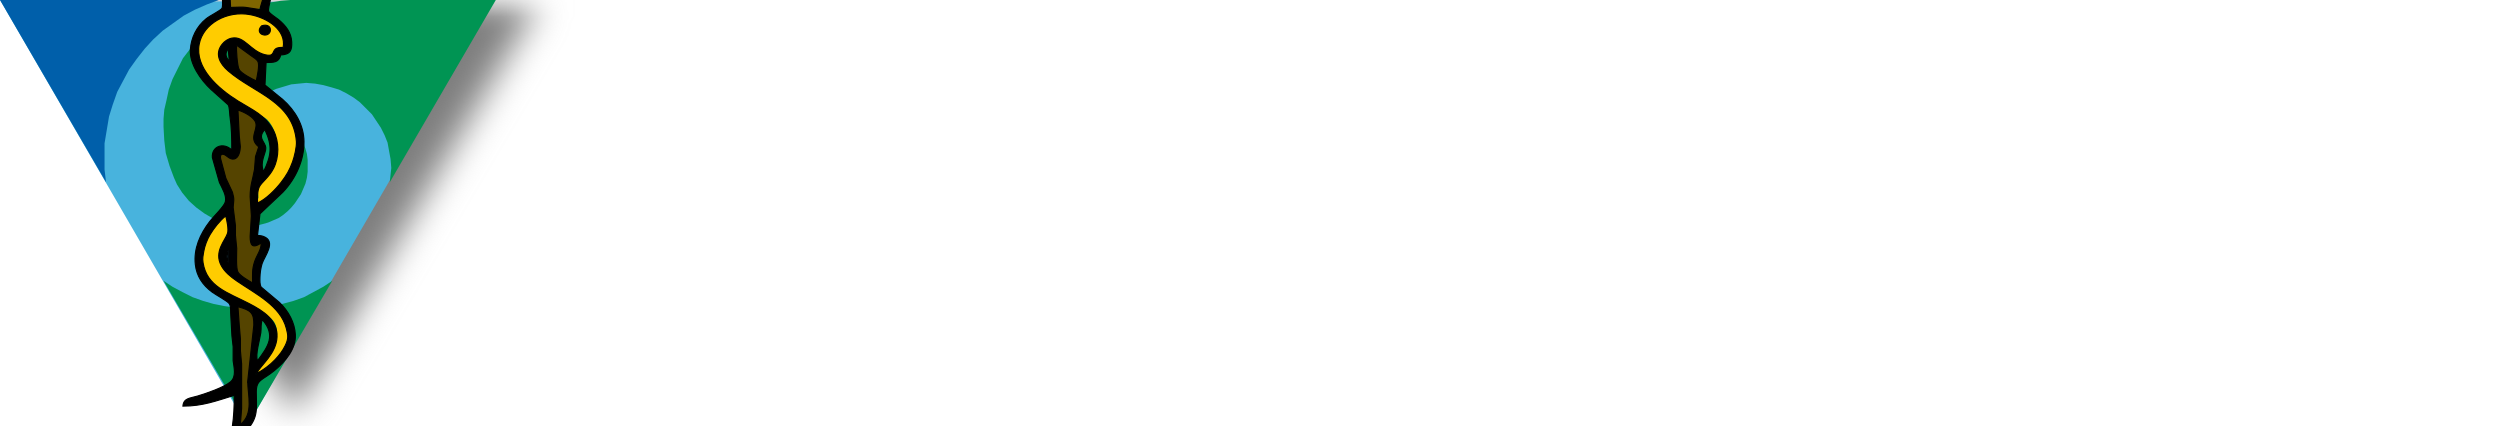
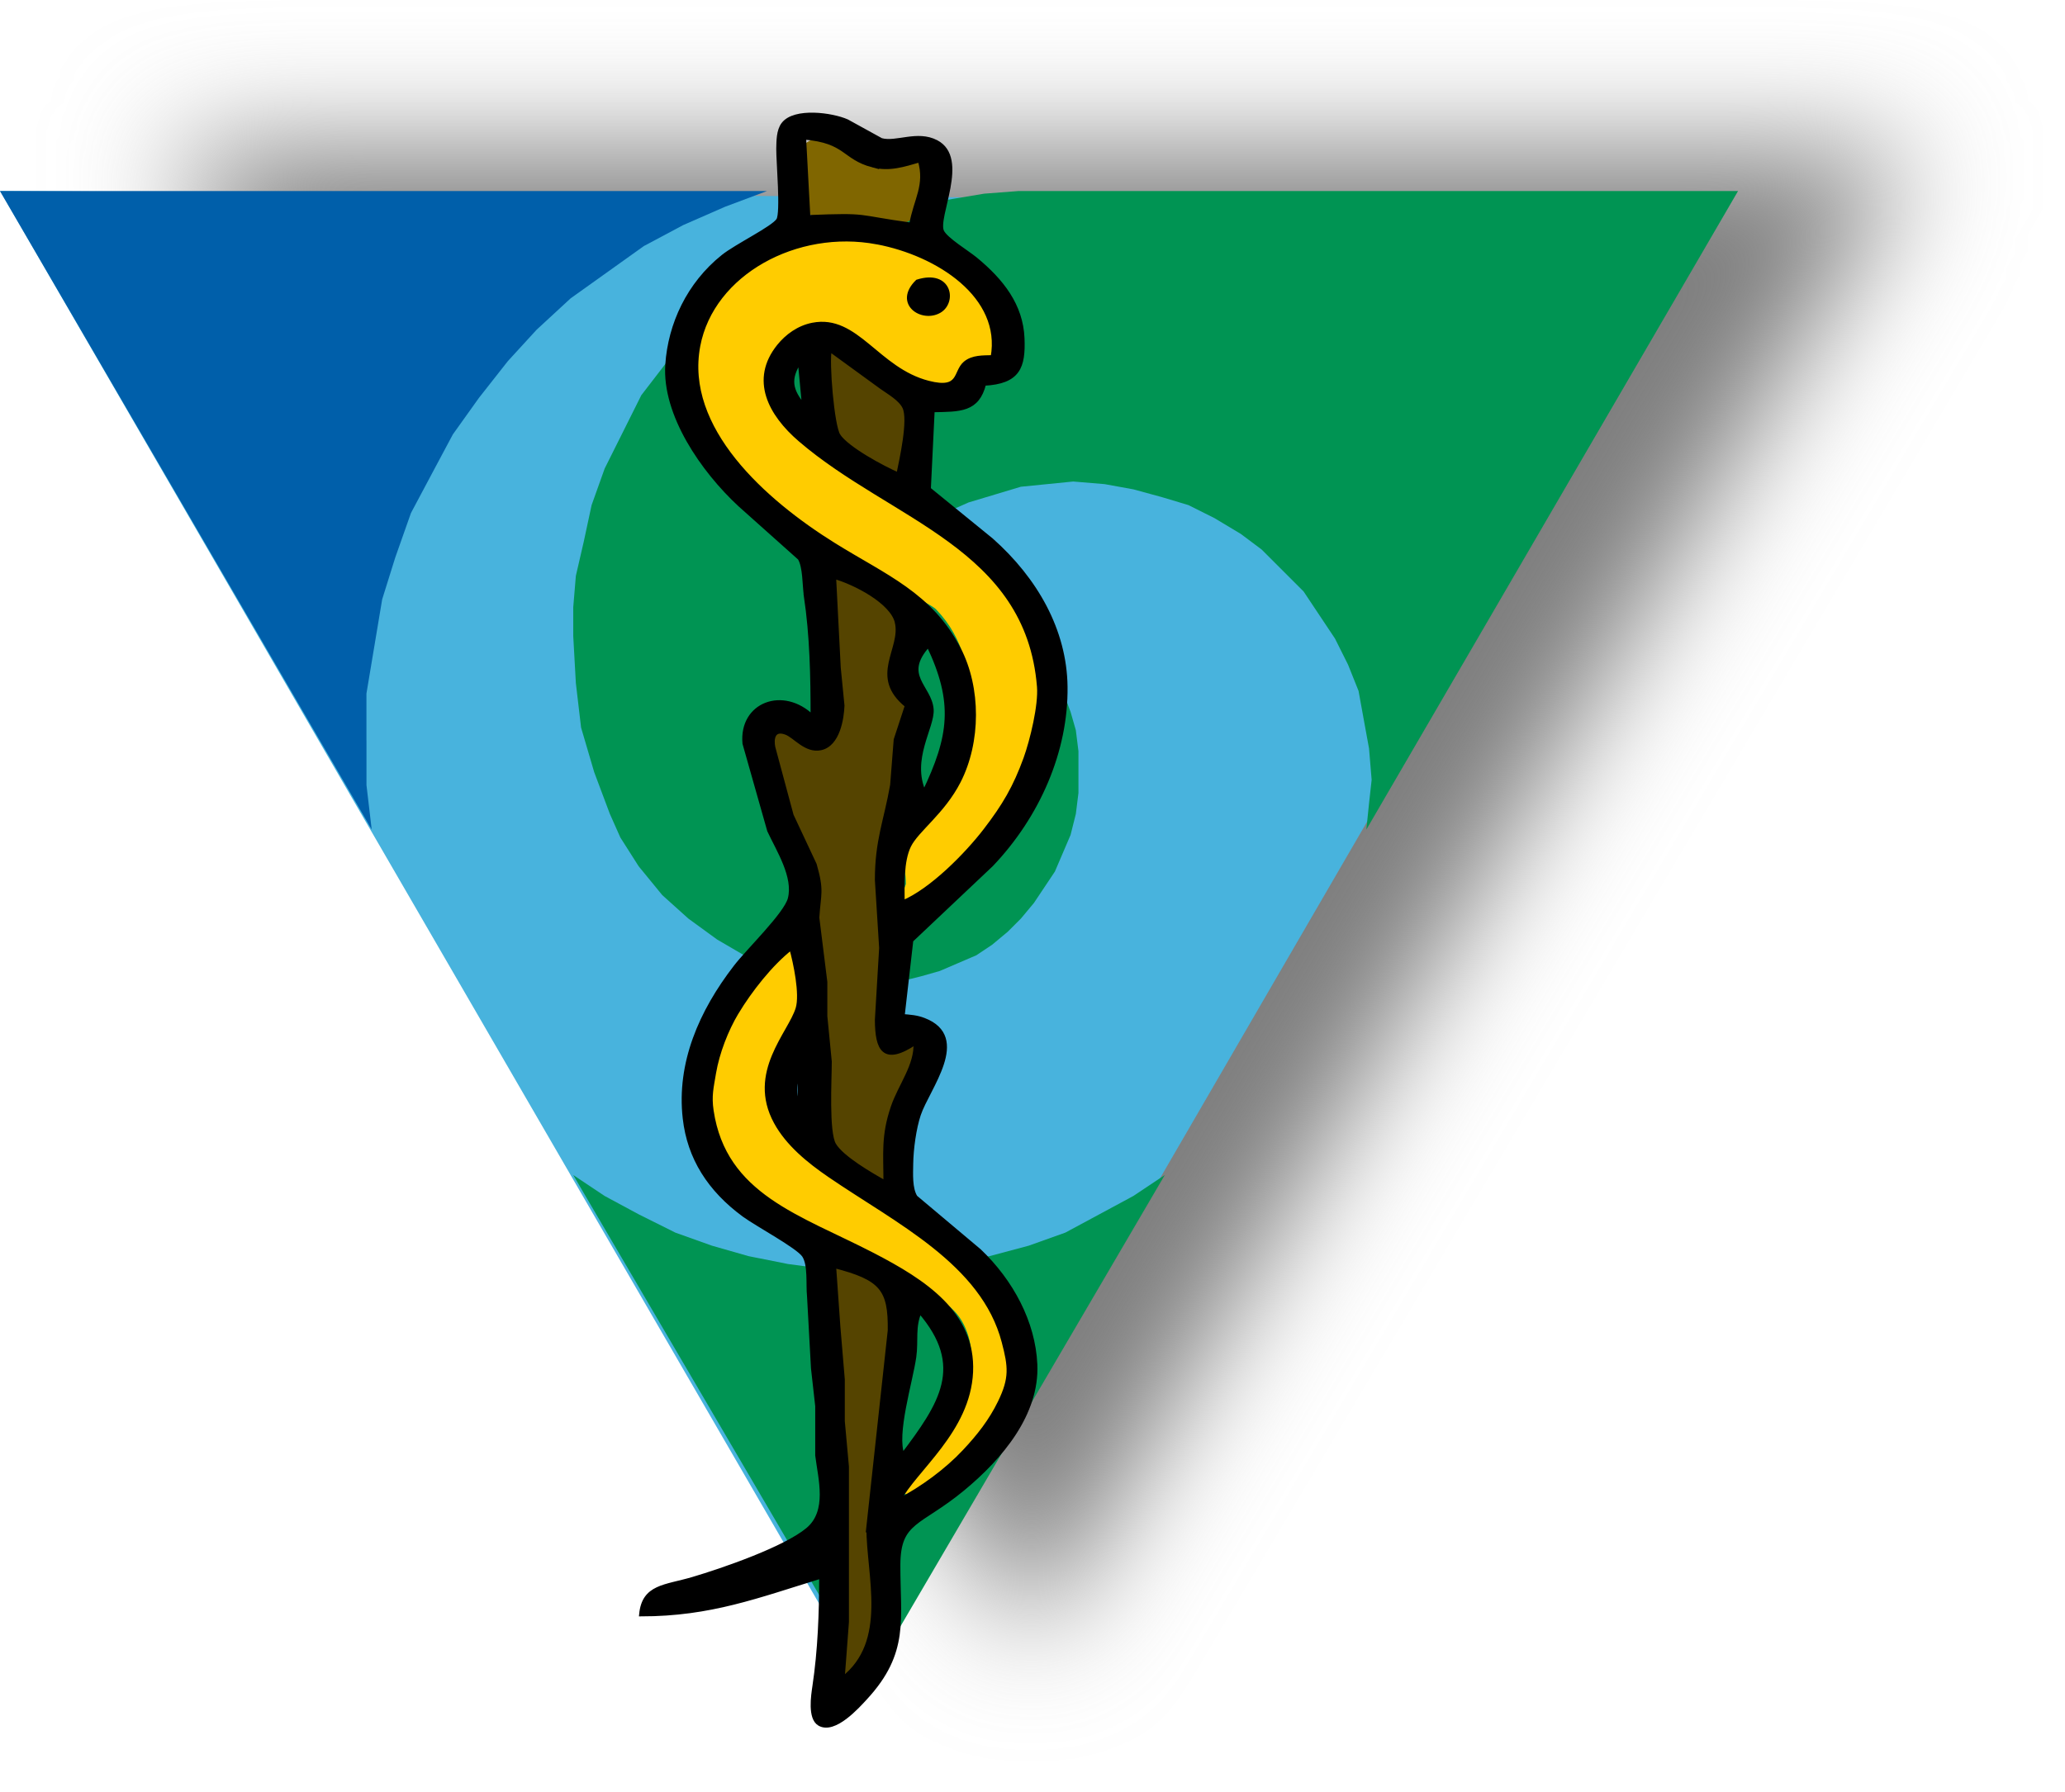
- <svg xmlns="http://www.w3.org/2000/svg" version="1.0" width="295.275mm" height="50.271mm" id="svg2" viewBox="0 0 295.275 50.271">
+ <svg xmlns="http://www.w3.org/2000/svg" version="1.0" width="69.578mm" height="60.392mm" id="svg2" viewBox="0 0 69.578 60.392">
  <defs id="defs4">
    <pattern id="WMFhbasepattern" patternUnits="userSpaceOnUse" width="6" height="6" x="0" y="0" />
    <filter style="color-interpolation-filters:sRGB" id="filter5317" x="-0.086" width="1.171" y="-0.1" height="1.201">
      <feGaussianBlur stdDeviation="2.104" id="feGaussianBlur5319" />
    </filter>
  </defs>
-   <path style="fill:#7e7e7e;fill-opacity:1;fill-rule:evenodd;stroke:none;stroke-width:0.282px;stroke-linecap:butt;stroke-linejoin:miter;stroke-opacity:1;filter:url(#filter5317)" d="M 5.545,-1.39 34.736,48.904 64.529,-1.39 Z" id="path5307" />
-   <g id="g5349">
+   <path style="fill:#7e7e7e;fill-opacity:1;fill-rule:evenodd;stroke:none;stroke-width:0.282px;stroke-linecap:butt;stroke-linejoin:miter;stroke-opacity:1;filter:url(#filter5317)" d="M 5.545,5.049 34.736,55.343 64.529,5.049 Z" id="path5307" />
+   <g id="g5349" transform="translate(0,6.439081)">
    <path id="path5152" d="M 58.176,0.382 8.8262087e-4,-0.003 29.181,50.335 Z" style="fill:#48b3dd;fill-opacity:1;fill-rule:evenodd;stroke:none;stroke-width:0.282px;stroke-linecap:butt;stroke-linejoin:miter;stroke-opacity:1" />
    <path id="path7" d="m 12.347,18.521 0,0 0,-1.587 0.265,-1.587 0.265,-1.587 0.441,-1.411 0.529,-1.499 L 14.552,9.525 15.258,8.202 16.14,6.967 17.11,5.733 18.08,4.674 19.226,3.616 20.461,2.734 21.696,1.852 23.019,1.147 24.43,0.529 25.841,0 0,0 l 12.524,21.519 0,0 -0.176,-1.499 0,-1.499 0,0 0,0 z" style="fill:#005faa;fill-opacity:1;fill-rule:nonzero;stroke:none" />
    <path id="path9" d="m 29.281,36.424 0,0 -1.411,-0.088 -1.323,-0.176 -1.323,-0.264 -1.235,-0.353 -1.235,-0.441 -1.235,-0.617 -1.147,-0.618 -1.058,-0.706 9.966,17.021 9.966,-17.021 0,0 -1.058,0.706 -1.146,0.618 -1.146,0.617 -1.235,0.441 -1.323,0.353 -1.323,0.264 -1.323,0.176 -1.411,0.088 0,0 0,0 z" style="fill:#009453;fill-opacity:1;fill-rule:nonzero;stroke:none" />
    <path id="path11" d="m 35.543,0 -1.235,0 -1.146,0.088 -1.058,0.176 -1.058,0.176 -0.97,0.265 -0.882,0.265 -0.882,0.353 -0.882,0.353 -0.794,0.441 -0.706,0.353 -1.323,0.97 -1.147,1.147 -0.97,1.147 -0.882,1.147 -0.617,1.235 -0.617,1.235 -0.441,1.235 -0.265,1.235 -0.265,1.147 -0.088,1.058 0,0.97 0,0 0.088,1.587 0.176,1.499 0.441,1.499 0.529,1.411 0,0 0.353,0.794 0,0 0.617,0.97 0.794,0.97 0.882,0.794 0.97,0.706 1.058,0.617 1.147,0.441 1.235,0.265 1.323,0.176 0,0 0,0 0,0 0,0 0,0 0,0 0,0 0.353,0 0,0 0.353,0 0,0 0.706,-0.088 0.706,-0.176 0.618,-0.176 0.617,-0.265 0.617,-0.265 0.529,-0.353 0.529,-0.441 0.441,-0.441 0.441,-0.529 0.353,-0.529 0.353,-0.529 0.264,-0.617 0.264,-0.617 0.177,-0.706 0.088,-0.706 0,-0.617 0,0 0,-0.794 -0.088,-0.706 -0.177,-0.617 -0.264,-0.706 -0.264,-0.617 -0.353,-0.529 -0.441,-0.529 -0.441,-0.529 -0.529,-0.441 -0.529,-0.441 -0.617,-0.353 -0.617,-0.265 L 31.397,12.876 30.692,12.7 l -0.706,-0.088 -0.706,-0.088 0,0 0.441,-0.353 0,0 0.618,-0.529 0.794,-0.441 0.706,-0.353 0.794,-0.353 0.882,-0.265 0.882,-0.265 0.882,-0.088 0.882,-0.088 0,0 1.058,0.088 0.97,0.176 0.97,0.265 0.882,0.265 0.882,0.441 0.882,0.529 0.706,0.529 0.706,0.706 0.706,0.706 0.529,0.794 0.529,0.794 0.441,0.882 0.353,0.882 0.176,0.97 0.177,0.97 0.088,1.058 0,0 -0.088,0.794 L 46.038,21.519 58.561,0 l 0,0 m 0,0 0,0 0,0 -23.019,0 0,0" style="fill:#009453;fill-opacity:1;fill-rule:nonzero;stroke:none" />
  </g>
-   <g id="g5340">
+   <g id="g5340" transform="translate(0,6.439081)">
    <path id="path5009" d="m 30.523,23.356 c 0,-0.701 -0.328,-1.373 0.37,-2.146 1.846,-2.043 2.496,-5.191 0.654,-7.105 -0.316,-0.329 -2.563,-1.173 -3.7,-1.877 -2.373,-1.469 -3.573,-2.786 -4.191,-4.118 -0.596,-1.285 -0.543,-3.61 0.221,-4.664 1.687,-2.328 6.429,-2.965 8.698,-0.915 0.397,0.359 1.24,1.786 1.344,2.163 0.247,0.888 -0.04,0.985 -0.634,1.104 -0.312,0.062 -0.631,0.313 -0.7,0.531 -0.076,0.24 -0.741,0.484 -1.036,0.484 -0.552,0 -1.026,-0.246 -2.39,-1.249 C 27.625,4.433 27.028,4.133 26.341,5.461 c -0.815,1.577 0.039,2.504 3.964,4.943 4.234,2.631 5.443,5.614 4.541,8.704 -0.157,0.537 -0.73,1.869 -0.987,2.314 -0.507,0.878 -1.459,2.505 -2.43,2.442 l -1.259,0.47 0.353,-0.979 z" style="opacity:1;fill:#ffcc00;fill-opacity:1;fill-rule:nonzero;stroke:none;stroke-width:0.7;stroke-miterlimit:4;stroke-dasharray:none;stroke-opacity:1" />
    <path id="path5011" d="m 31.091,42.569 c 1.329,-1.439 2.045,-3.004 1.396,-4.343 -0.465,-0.96 -1.493,-1.206 -4.18,-2.571 -2.567,-1.304 -4.203,-2.693 -4.579,-3.986 -0.456,-1.568 0.111,-3.825 1.502,-5.438 0.363,-0.421 1.909,-1.425 1.824,-0.193 0.348,0.215 0.156,1.792 -0.375,2.801 -0.596,1.132 -0.431,1.493 -0.052,2.364 0.377,0.867 1.15,1.583 3.474,3.16 2.522,1.712 3.193,2.561 3.761,3.769 0.764,1.624 0.178,3.241 -1.318,4.841 -0.942,1.007 -3.39,1.695 -1.452,-0.404 z" style="opacity:1;fill:#ffcc00;fill-opacity:1;fill-rule:nonzero;stroke:none;stroke-width:0.7;stroke-miterlimit:4;stroke-dasharray:none;stroke-opacity:1" />
    <path id="path5032" d="m 28.259,42.334 c -0.11,-3.398 -0.321,-6.366 -0.253,-6.451 0.068,-0.086 1.723,0.739 2.026,1.042 0.482,0.482 0.032,8.165 -0.306,11.678 -0.213,2.209 -1.895,1.462 -1.943,2.433 -0.048,0.971 0.586,-3.542 0.476,-6.94 z" style="opacity:1;fill:#554400;fill-opacity:1;fill-rule:nonzero;stroke:none;stroke-width:0.7;stroke-miterlimit:4;stroke-dasharray:none;stroke-opacity:1" />
    <path id="path5034" d="m 28.137,32.701 c -0.558,-0.411 -0.517,-1.689 -0.955,-8.084 -0.076,-1.103 -0.29,-2.353 -0.478,-2.707 -0.187,-0.353 -0.797,-1.649 -0.997,-2.377 -0.351,-1.281 0.604,-1.552 1.403,-1.351 1.192,0.299 1.264,-0.424 0.977,-2.746 l -0.382,-3.095 2.422,1.378 c 0.987,0.561 0.6,0.754 0.138,10.285 -0.233,4.814 -0.594,4.732 -0.024,4.732 0.452,0 1.417,-0.192 1.222,0.261 -0.146,0.34 -1.074,3.46 -1.192,4.174 -0.185,1.123 -1.638,-0.105 -2.134,-0.471 z" style="opacity:1;fill:#554400;fill-opacity:1;fill-rule:nonzero;stroke:none;stroke-width:0.7;stroke-miterlimit:4;stroke-dasharray:none;stroke-opacity:1" />
    <path id="path5036" d="m 28.847,1.213 c -1.401,-0.101 -2.147,-0.589 -2.147,-1.559 0,-1.199 0.633,-1.862 1.995,-1.158 0.561,0.29 1.796,0.432 2.1,0.315 0.334,-0.128 0.432,0.976 0.429,1.266 -0.01,0.909 -0.882,1.244 -2.377,1.135 z" style="opacity:1;fill:#806600;fill-opacity:1;fill-rule:nonzero;stroke:none;stroke-width:0.7;stroke-miterlimit:4;stroke-dasharray:none;stroke-opacity:1" />
    <path id="path5038" d="M 28.434,8.885 C 28.09,8.504 27.295,7.267 27.645,6.877 L 27.818,5.191 c 0.549,0.527 1.701,0.088 2.645,1.406 0.507,0.708 0.352,2.344 0.224,2.831 -0.234,0.896 -1.474,0.318 -2.253,-0.543 z" style="opacity:1;fill:#554400;fill-opacity:1;fill-rule:nonzero;stroke:none;stroke-width:0.7;stroke-miterlimit:4;stroke-dasharray:none;stroke-opacity:1" />
    <path style="fill:#000000;stroke:#000000;stroke-width:0.136" id="Markering-3" d="m 27.153,13.639 c -0.053,-0.362 -0.032,-0.974 -0.208,-1.265 0,0 -2.013,-1.798 -2.013,-1.798 -1.258,-1.164 -2.558,-3.051 -2.448,-4.722 0.09,-1.363 0.722,-2.722 1.877,-3.645 0.453,-0.364 1.685,-0.957 1.862,-1.232 0.153,-0.246 -0.003,-1.959 0,-2.398 0.007,-0.262 -0.001,-0.615 0.172,-0.838 0.38,-0.488 1.631,-0.32 2.142,-0.094 0,0 1.155,0.636 1.155,0.636 0.51,0.14 1.213,-0.271 1.856,0.064 1.067,0.556 -0.04,2.535 0.195,3.018 0.131,0.267 0.843,0.696 1.126,0.928 0.89,0.734 1.537,1.562 1.583,2.669 0.039,0.965 -0.136,1.47 -1.294,1.531 -0.224,0.901 -0.81,0.875 -1.733,0.893 0,0 -0.129,2.658 -0.129,2.658 0,0 2.109,1.717 2.109,1.717 1.495,1.327 2.473,3.05 2.497,4.941 0.027,2.161 -0.924,4.347 -2.496,5.998 0,0 -2.701,2.552 -2.701,2.552 0,0 -0.292,2.552 -0.292,2.552 0.261,0.024 0.468,0.033 0.716,0.129 1.547,0.592 0.129,2.297 -0.17,3.189 -0.157,0.47 -0.25,1.166 -0.257,1.659 -0.004,0.334 -0.038,0.833 0.147,1.127 0,0 2.15,1.808 2.15,1.808 1.079,1.027 1.823,2.412 1.885,3.829 0.074,1.653 -1.142,3.122 -2.449,4.2 -1.454,1.202 -2.163,1.046 -2.166,2.564 -0.004,1.826 0.308,2.935 -1.101,4.467 -0.267,0.291 -1.053,1.175 -1.557,0.883 -0.337,-0.195 -0.215,-0.964 -0.17,-1.266 0.182,-1.215 0.228,-2.475 0.228,-3.701 -2.145,0.657 -3.725,1.275 -6.066,1.276 0.09,-0.955 0.807,-0.918 1.733,-1.191 1.036,-0.306 3.114,-1.026 3.878,-1.665 0.738,-0.616 0.42,-1.711 0.322,-2.504 0,0 0,-1.659 0,-1.659 0,0 -0.143,-1.276 -0.143,-1.276 0,0 -0.133,-2.425 -0.133,-2.425 -0.043,-0.394 0.039,-1.058 -0.172,-1.377 -0.201,-0.302 -1.583,-1.043 -2.019,-1.362 -1.164,-0.855 -1.847,-1.927 -1.997,-3.259 -0.211,-1.858 0.543,-3.59 1.713,-5.105 0.436,-0.565 1.694,-1.775 1.828,-2.297 0.189,-0.741 -0.386,-1.634 -0.696,-2.297 0,0 -0.832,-2.935 -0.832,-2.935 -0.121,-1.322 1.3,-1.867 2.295,-0.893 0,-1.359 -0.026,-2.736 -0.228,-4.084 z m 2.25,-14.504 c -0.989,-0.263 -0.872,-0.818 -2.311,-0.938 0,0 0.144,2.68 0.144,2.68 2.111,-0.084 1.527,-0.008 3.466,0.255 0.147,-0.842 0.54,-1.32 0.289,-2.17 -0.533,0.153 -1.024,0.322 -1.589,0.172 z m 0.144,2.593 c -2.698,-0.509 -5.555,1.034 -6.02,3.488 -0.527,2.792 2.215,5.24 4.575,6.708 1.723,1.072 3.251,1.669 4.203,3.502 0.686,1.321 0.677,3.142 0,4.467 -0.537,1.048 -1.412,1.637 -1.674,2.17 -0.257,0.523 -0.218,1.344 -0.218,1.914 0.979,-0.41 2.166,-1.626 2.78,-2.425 0.647,-0.84 1.008,-1.46 1.359,-2.425 0.221,-0.613 0.507,-1.797 0.456,-2.425 C 34.628,11.982 30.061,11.047 26.961,8.384 25.948,7.515 25.332,6.359 26.241,5.227 26.516,4.886 26.909,4.597 27.381,4.505 c 1.486,-0.29 2.175,1.514 3.899,1.956 1.111,0.286 0.885,-0.36 1.241,-0.66 0.254,-0.213 0.604,-0.193 0.926,-0.203 0.365,-2.057 -1.843,-3.483 -3.899,-3.871 z m 2.104,2.315 c -0.583,0.337 -1.489,-0.26 -0.742,-0.993 1.101,-0.348 1.267,0.69 0.742,0.993 z M 28.25,8.24 C 28.542,8.682 29.736,9.324 30.269,9.555 30.37,9.06 30.677,7.708 30.472,7.284 30.336,7.002 29.956,6.793 29.692,6.604 c 0,0 -1.733,-1.261 -1.733,-1.261 -0.097,0.401 0.081,2.578 0.292,2.897 z M 27.092,7.258 c 0,0 -0.144,-1.531 -0.144,-1.531 -0.393,0.599 -0.321,0.99 0.144,1.531 z m 0.867,5.615 c 0,0 0.144,0.128 0.144,0.128 0,0 0,-0.128 0,-0.128 0,0 -0.144,0 -0.144,0 z m 2.26,1.659 c -0.162,-0.688 -1.41,-1.332 -2.116,-1.531 0,0 0.157,3.063 0.157,3.063 0,0 0.126,1.276 0.126,1.276 -0.017,0.436 -0.15,1.312 -0.732,1.437 -0.504,0.107 -0.864,-0.41 -1.173,-0.523 -0.438,-0.16 -0.481,0.216 -0.426,0.493 0,0 0.618,2.295 0.618,2.295 0,0 0.778,1.659 0.778,1.659 0.257,0.897 0.139,0.969 0.087,1.787 0,0 0.27,2.17 0.27,2.17 0,0 0,1.149 0,1.149 0,0 0.15,1.531 0.15,1.531 0.001,0.577 -0.104,2.379 0.147,2.803 0.261,0.442 1.242,1.008 1.73,1.281 0,-0.995 -0.084,-1.576 0.248,-2.552 0.246,-0.724 0.806,-1.403 0.763,-2.17 -1.075,0.72 -1.293,0.22 -1.3,-0.766 0,0 0.144,-2.425 0.144,-2.425 0,0 -0.144,-2.297 -0.144,-2.297 0.003,-1.339 0.296,-1.955 0.514,-3.191 0,0 0.12,-1.531 0.12,-1.531 0,0 0.377,-1.149 0.377,-1.149 -1.228,-0.987 -0.126,-1.896 -0.339,-2.808 z m 1.171,2.935 c 0.045,0.596 -0.765,1.669 -0.254,2.808 0.908,-1.893 1.069,-3.041 0.144,-4.977 -0.936,1.034 0.053,1.405 0.11,2.17 z m -6.563,10.21 c -0.36,0.599 -0.654,1.372 -0.768,2.042 -0.082,0.496 -0.157,0.768 -0.082,1.276 0.43,2.873 2.956,3.573 5.426,4.851 1.749,0.905 3.405,1.983 3.316,3.955 -0.091,1.982 -1.892,3.277 -2.449,4.339 0.8,-0.412 1.631,-1.029 2.221,-1.659 0.491,-0.523 0.891,-1.032 1.196,-1.659 0.396,-0.812 0.351,-1.205 0.131,-2.042 -0.695,-2.66 -3.59,-4.048 -5.859,-5.601 -0.718,-0.491 -1.42,-1.066 -1.82,-1.801 -0.908,-1.669 0.484,-2.988 0.737,-3.829 0.146,-0.484 -0.078,-1.542 -0.217,-2.042 -0.693,0.54 -1.395,1.446 -1.831,2.17 z m 2.12,3.318 c 0,0 0,-1.404 0,-1.404 -0.201,0.447 -0.201,0.957 0,1.404 z m 2.311,14.038 c 0,0 0.722,-6.636 0.722,-6.636 0.017,-1.395 -0.274,-1.756 -1.877,-2.17 0,0 0.144,2.042 0.144,2.042 0,0 0.15,1.787 0.15,1.787 0,0 0,1.404 0,1.404 0,0 0.139,1.531 0.139,1.531 0,0 0,5.232 0,5.232 0,0 -0.144,1.914 -0.144,1.914 1.603,-1.248 0.869,-3.461 0.867,-5.105 z m 1.547,-5.743 c -0.113,0.815 -0.68,2.62 -0.391,3.318 1.294,-1.717 2.171,-3.003 0.578,-4.85 -0.23,0.513 -0.11,0.984 -0.186,1.531 z m -0.68,4.85 c 0,0 0.144,0.128 0.144,0.128 0,0 0,-0.128 0,-0.128 0,0 -0.144,0 -0.144,0 z" />
  </g>
</svg>
